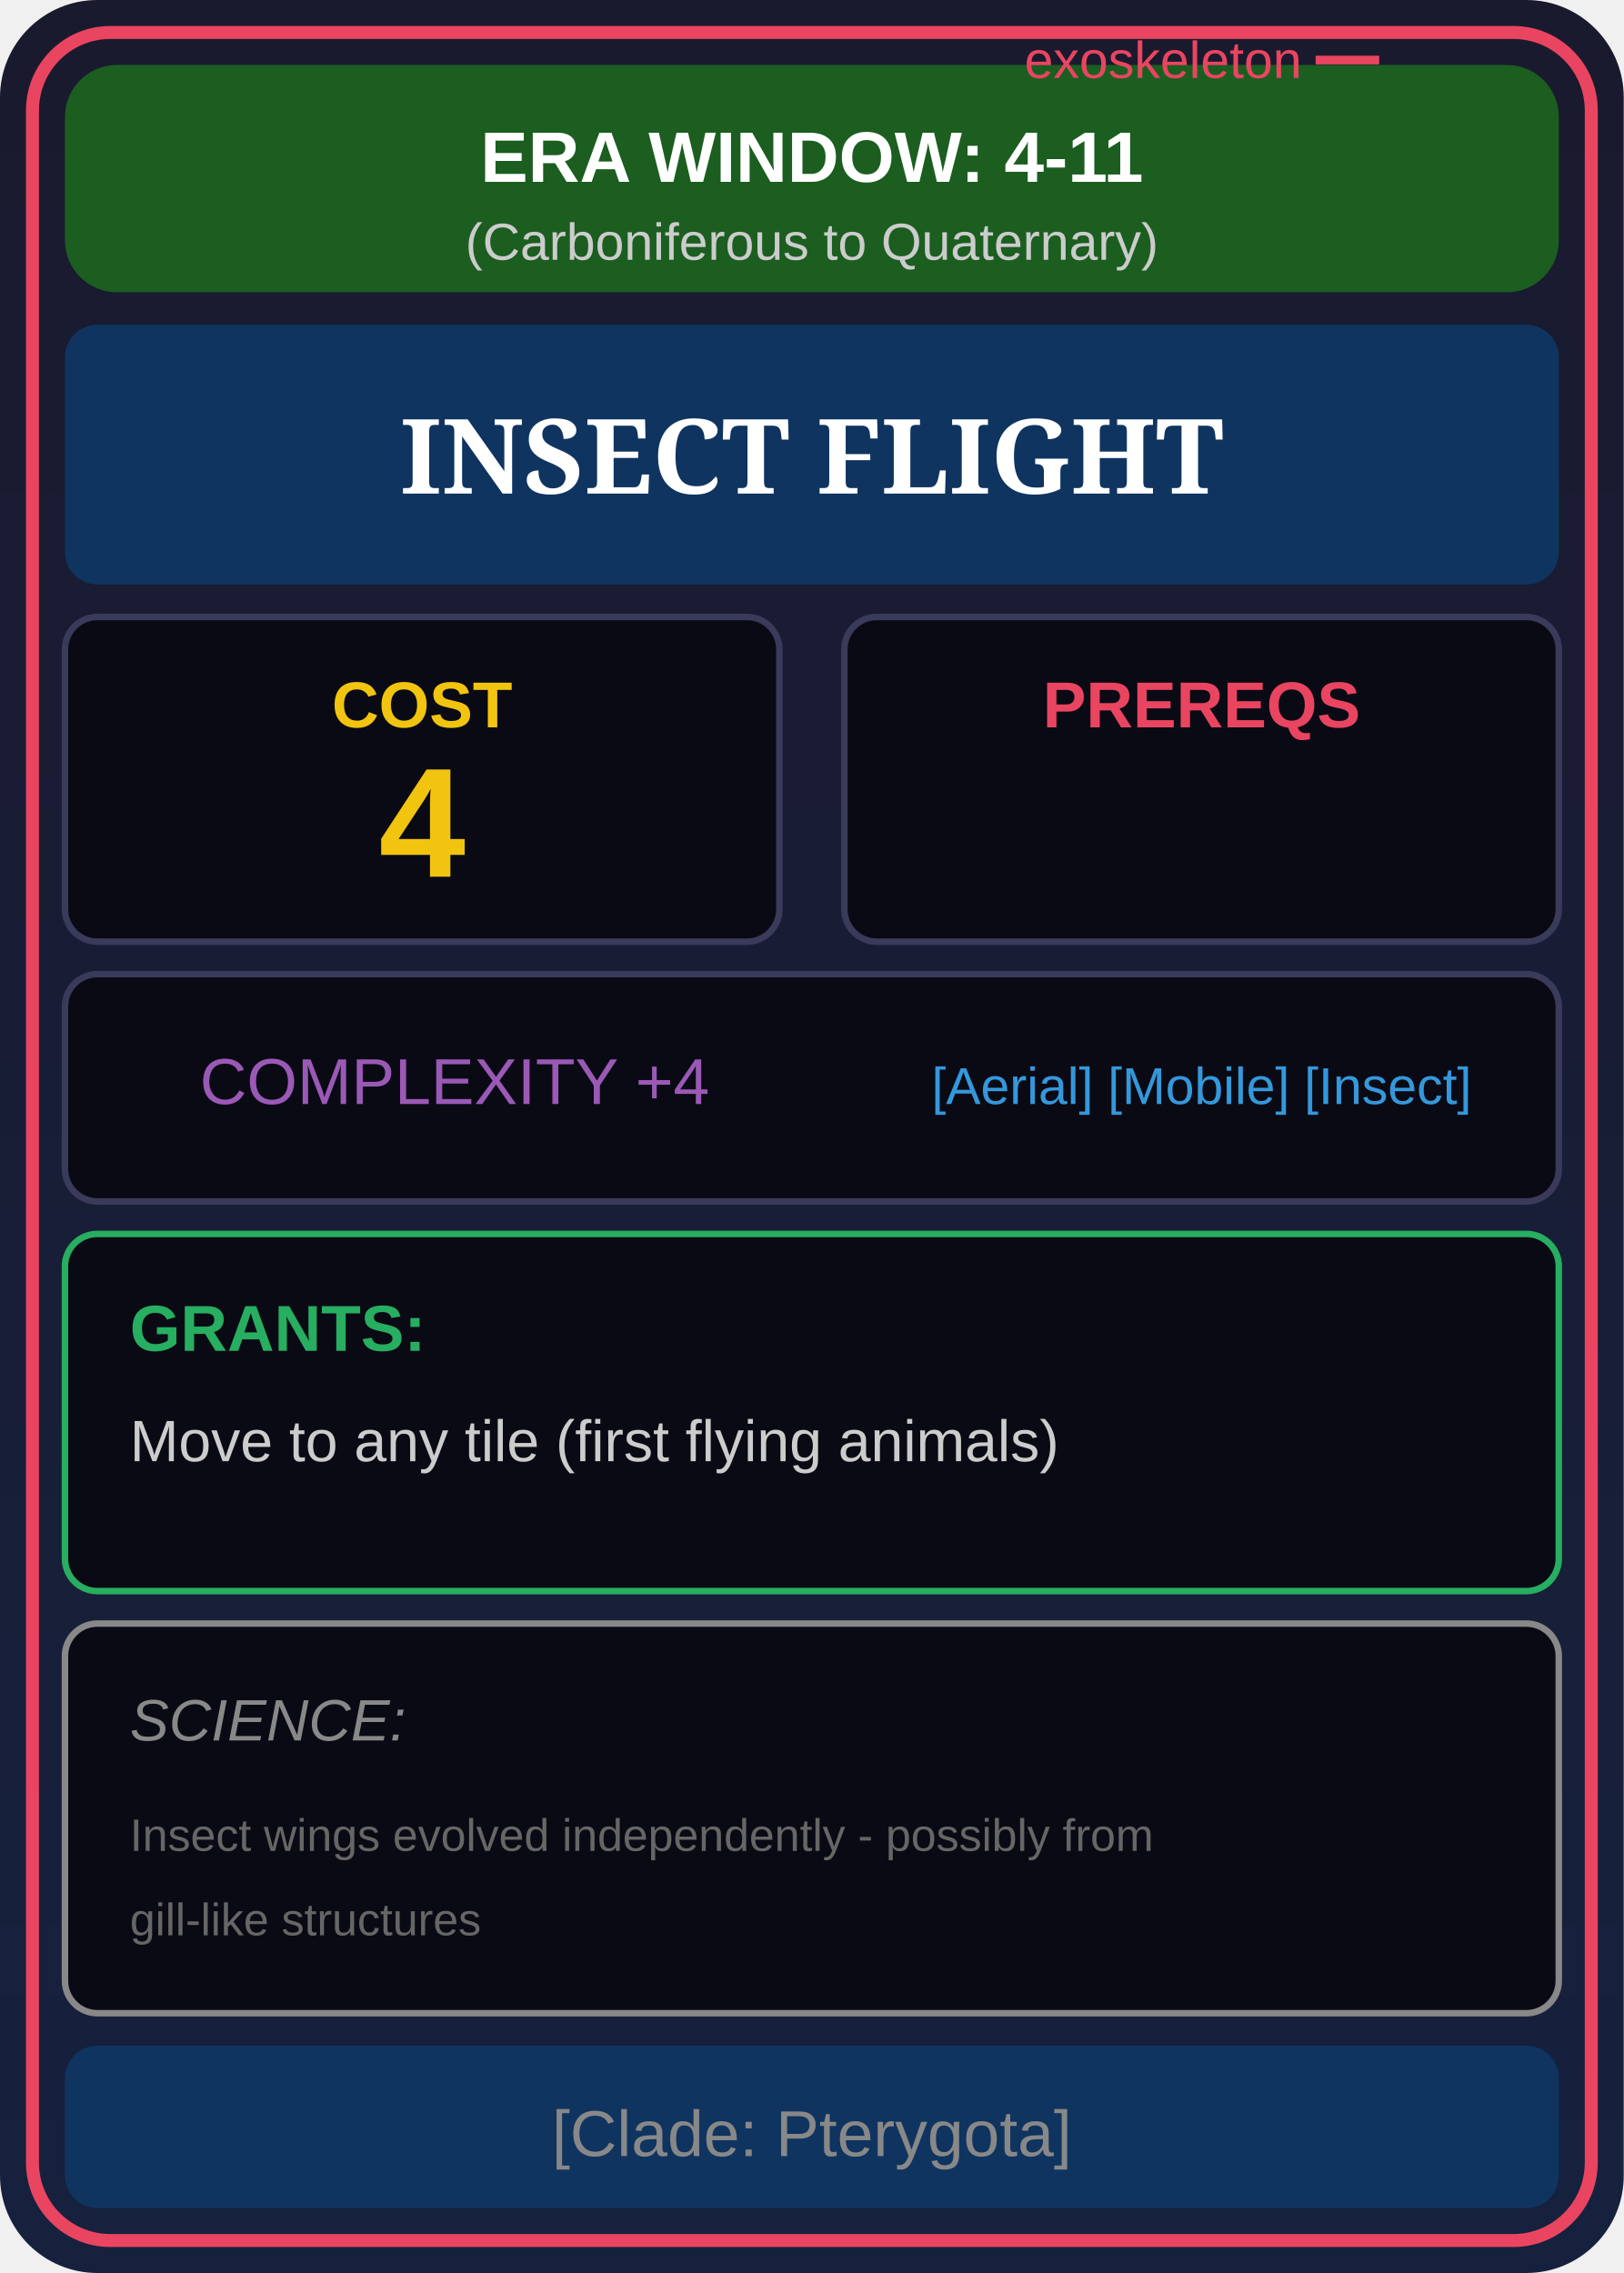
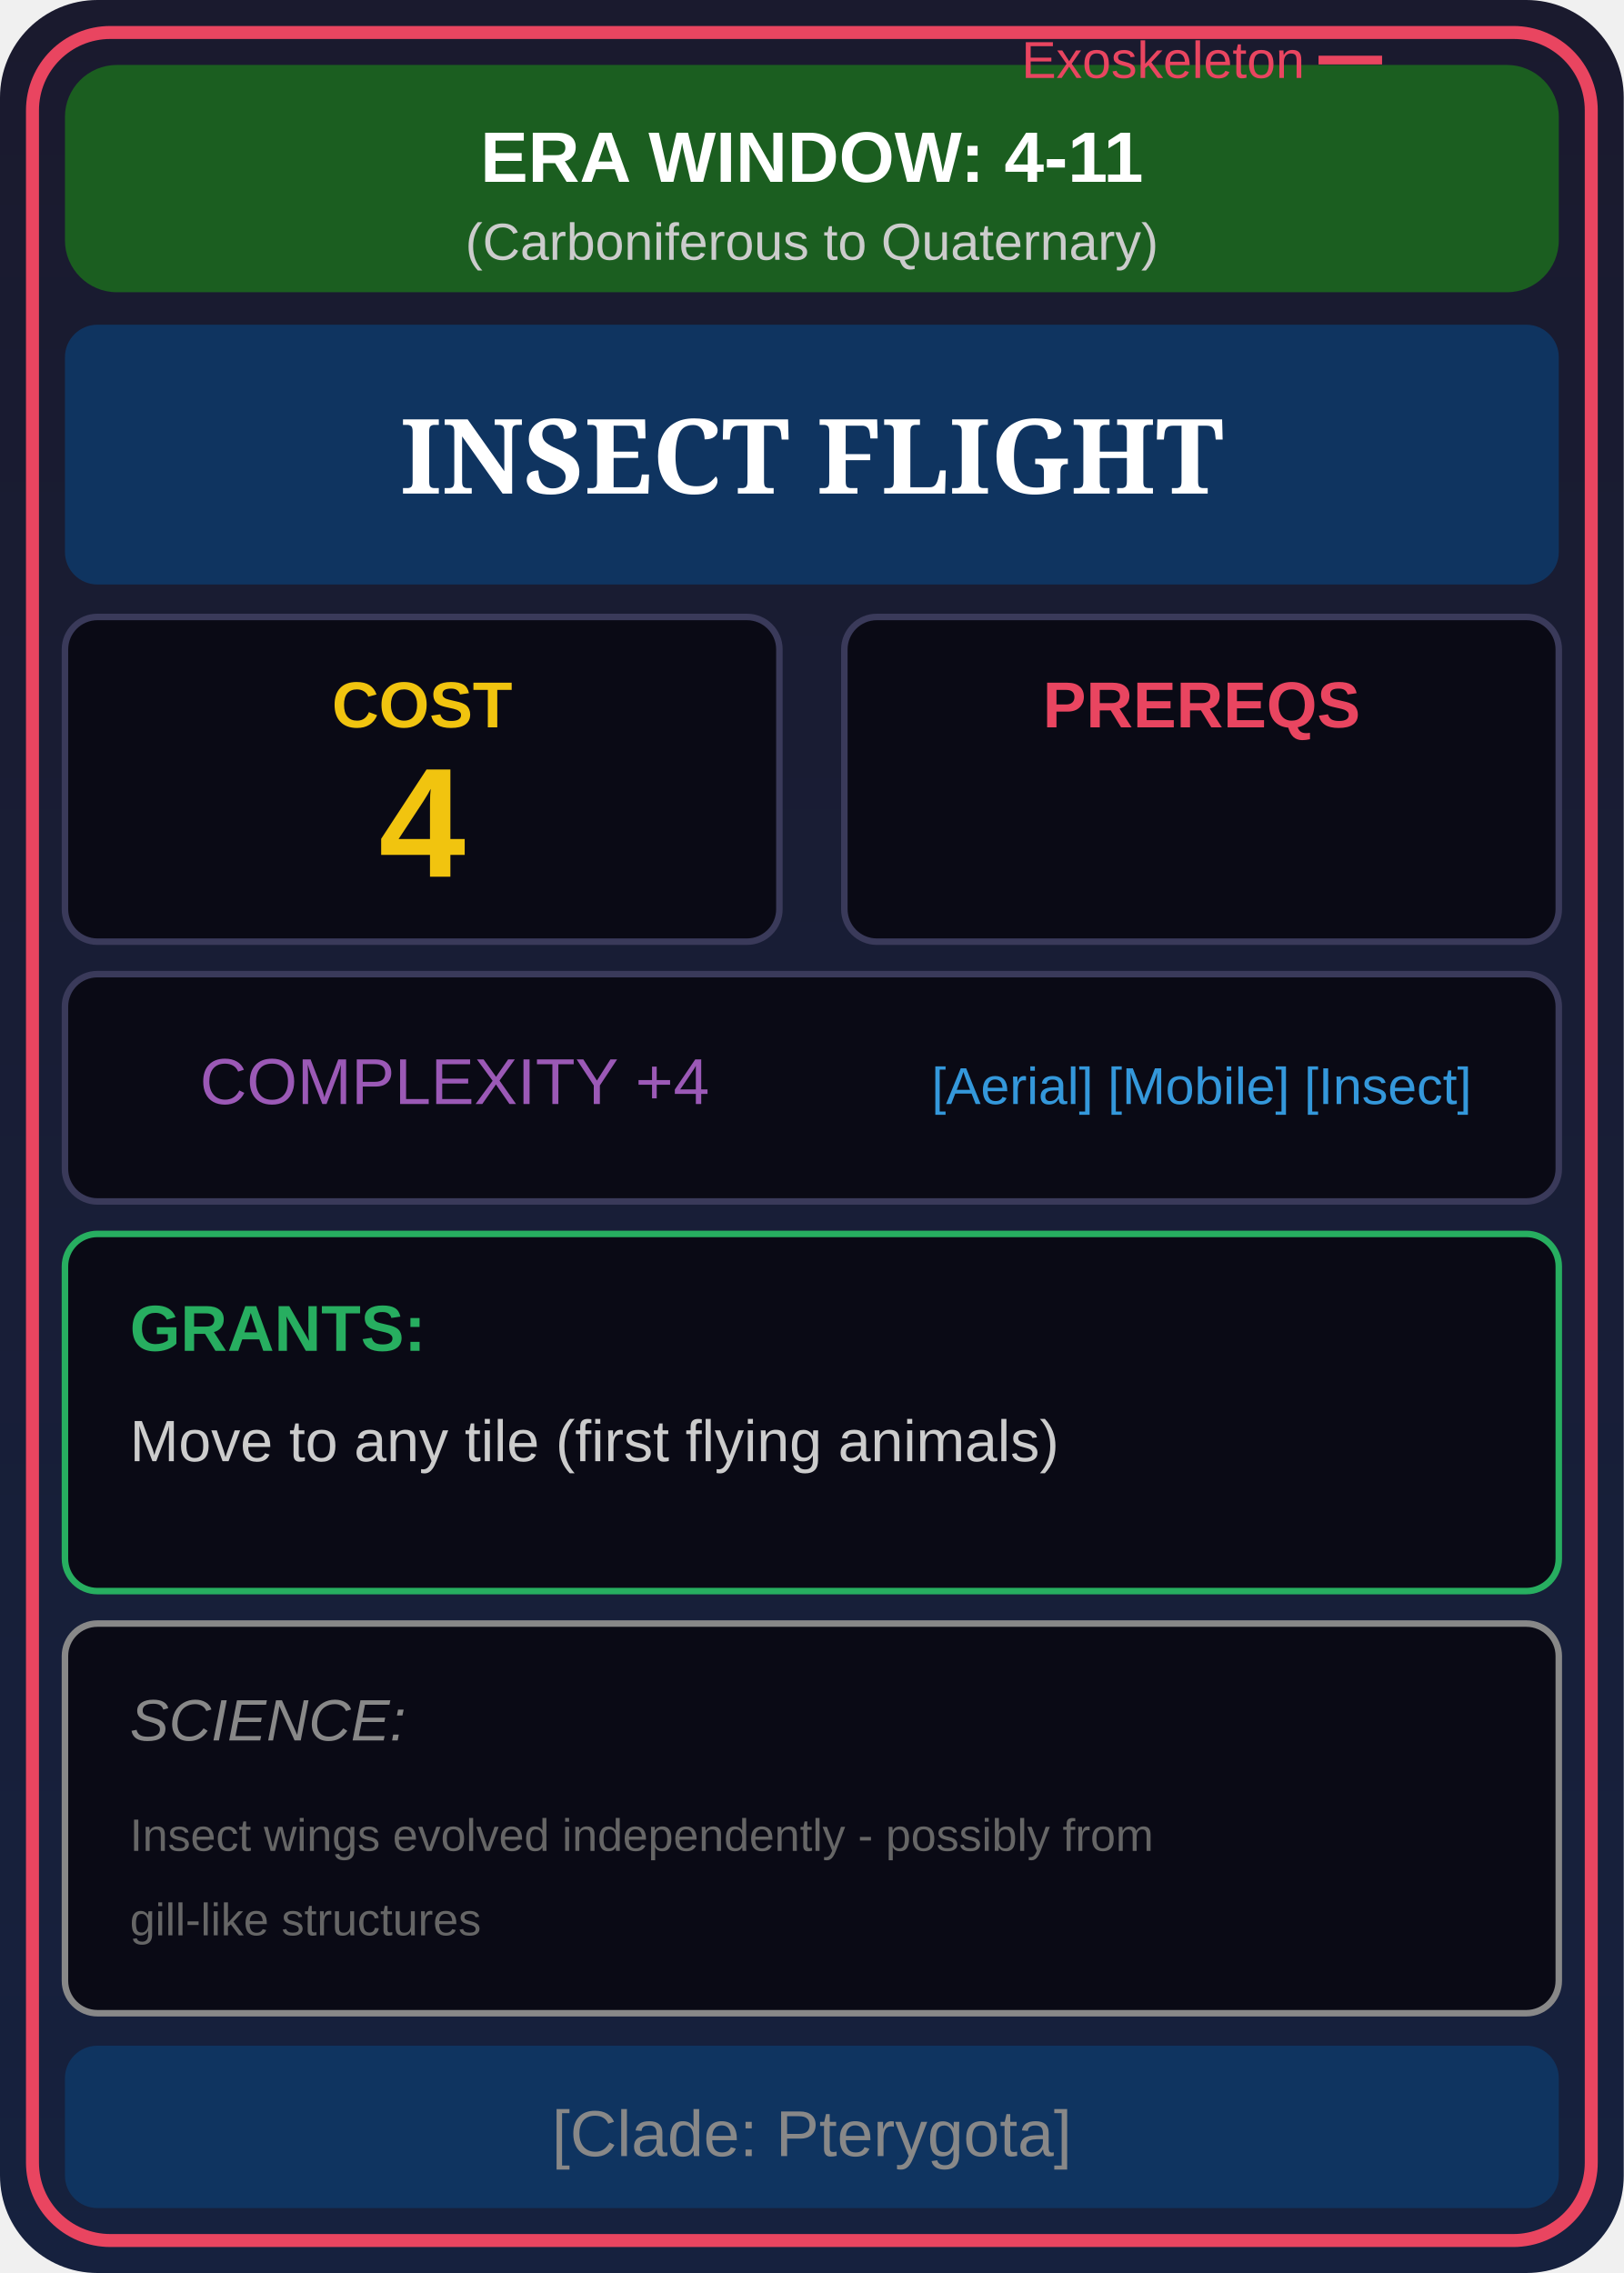
<svg xmlns="http://www.w3.org/2000/svg" viewBox="0 0 250 350" width="250" height="350">
  <defs>
    <linearGradient id="cardBg" x1="0%" y1="0%" x2="0%" y2="100%">
      <stop offset="0%" style="stop-color:#1a1a2e" />
      <stop offset="100%" style="stop-color:#16213e" />
    </linearGradient>
    <linearGradient id="eraGrad" x1="0%" y1="0%" x2="100%" y2="0%">
      <stop offset="0%" style="stop-color:#1b5e20" />
      <stop offset="100%" style="stop-color:#1b5e20" />
    </linearGradient>
  </defs>
  <rect width="250" height="350" fill="url(#cardBg)" rx="15" />
  <rect x="5" y="5" width="240" height="340" fill="none" stroke="#e94560" stroke-width="2" rx="12" />
  <rect x="10" y="10" width="230" height="35" fill="url(#eraGrad)" rx="8" />
  <text x="125" y="28" font-family="Arial" font-size="11" fill="#fff" text-anchor="middle" font-weight="bold">ERA WINDOW: 4-11</text>
  <text x="125" y="40" font-family="Arial" font-size="8" fill="#ccc" text-anchor="middle">(Carboniferous to Quaternary)</text>
  <rect x="10" y="50" width="230" height="40" fill="#0f3460" rx="5" />
  <text x="125" y="76" font-family="Georgia" font-size="16" fill="#fff" text-anchor="middle" font-weight="bold">INSECT FLIGHT</text>
  <rect x="10" y="95" width="110" height="50" fill="#0a0a15" stroke="#3a3a5a" rx="5" />
  <text x="65" y="112" font-family="Arial" font-size="10" fill="#f1c40f" text-anchor="middle" font-weight="bold">COST</text>
  <text x="65" y="135" font-family="Arial" font-size="24" fill="#f1c40f" text-anchor="middle" font-weight="bold">4</text>
  <rect x="130" y="95" width="110" height="50" fill="#0a0a15" stroke="#3a3a5a" rx="5" />
  <text x="185" y="112" font-family="Arial" font-size="10" fill="#e94560" text-anchor="middle" font-weight="bold">PREREQS</text>
  <text font-family="Arial" font-size="8" text-anchor="middle">
-     <tspan x="185" dy="12" fill="#e94560">exoskeleton ━━</tspan>
+     <tspan x="185" dy="12" fill="#e94560">Exoskeleton ━━</tspan>
  </text>
  <rect x="10" y="150" width="230" height="35" fill="#0a0a15" stroke="#3a3a5a" rx="5" />
  <text x="70" y="170" font-family="Arial" font-size="10" fill="#9b59b6" text-anchor="middle">COMPLEXITY +4</text>
  <text x="185" y="170" font-family="Arial" font-size="8" fill="#3498db" text-anchor="middle">[Aerial] [Mobile] [Insect]</text>
  <rect x="10" y="190" width="230" height="55" fill="#0a0a15" stroke="#27ae60" rx="5" />
  <text x="20" y="208" font-family="Arial" font-size="10" fill="#27ae60" font-weight="bold">GRANTS:</text>
  <text x="20" y="225" font-family="Arial" font-size="9" fill="#ccc">Move to any tile (first flying animals)</text>
  <rect x="10" y="250" width="230" height="60" fill="#0a0a15" stroke="#888" rx="5" />
  <text x="20" y="268" font-family="Arial" font-size="9" fill="#888" font-style="italic">SCIENCE:</text>
  <text x="20" y="285" font-family="Arial" font-size="7" fill="#666">Insect wings evolved independently - possibly from</text>
  <text x="20" y="298" font-family="Arial" font-size="7" fill="#666"> gill-like structures</text>
  <rect x="10" y="315" width="230" height="25" fill="#0f3460" rx="5" />
  <text x="125" y="332" font-family="Arial" font-size="10" fill="#888" text-anchor="middle">[Clade: Pterygota]</text>
</svg>
